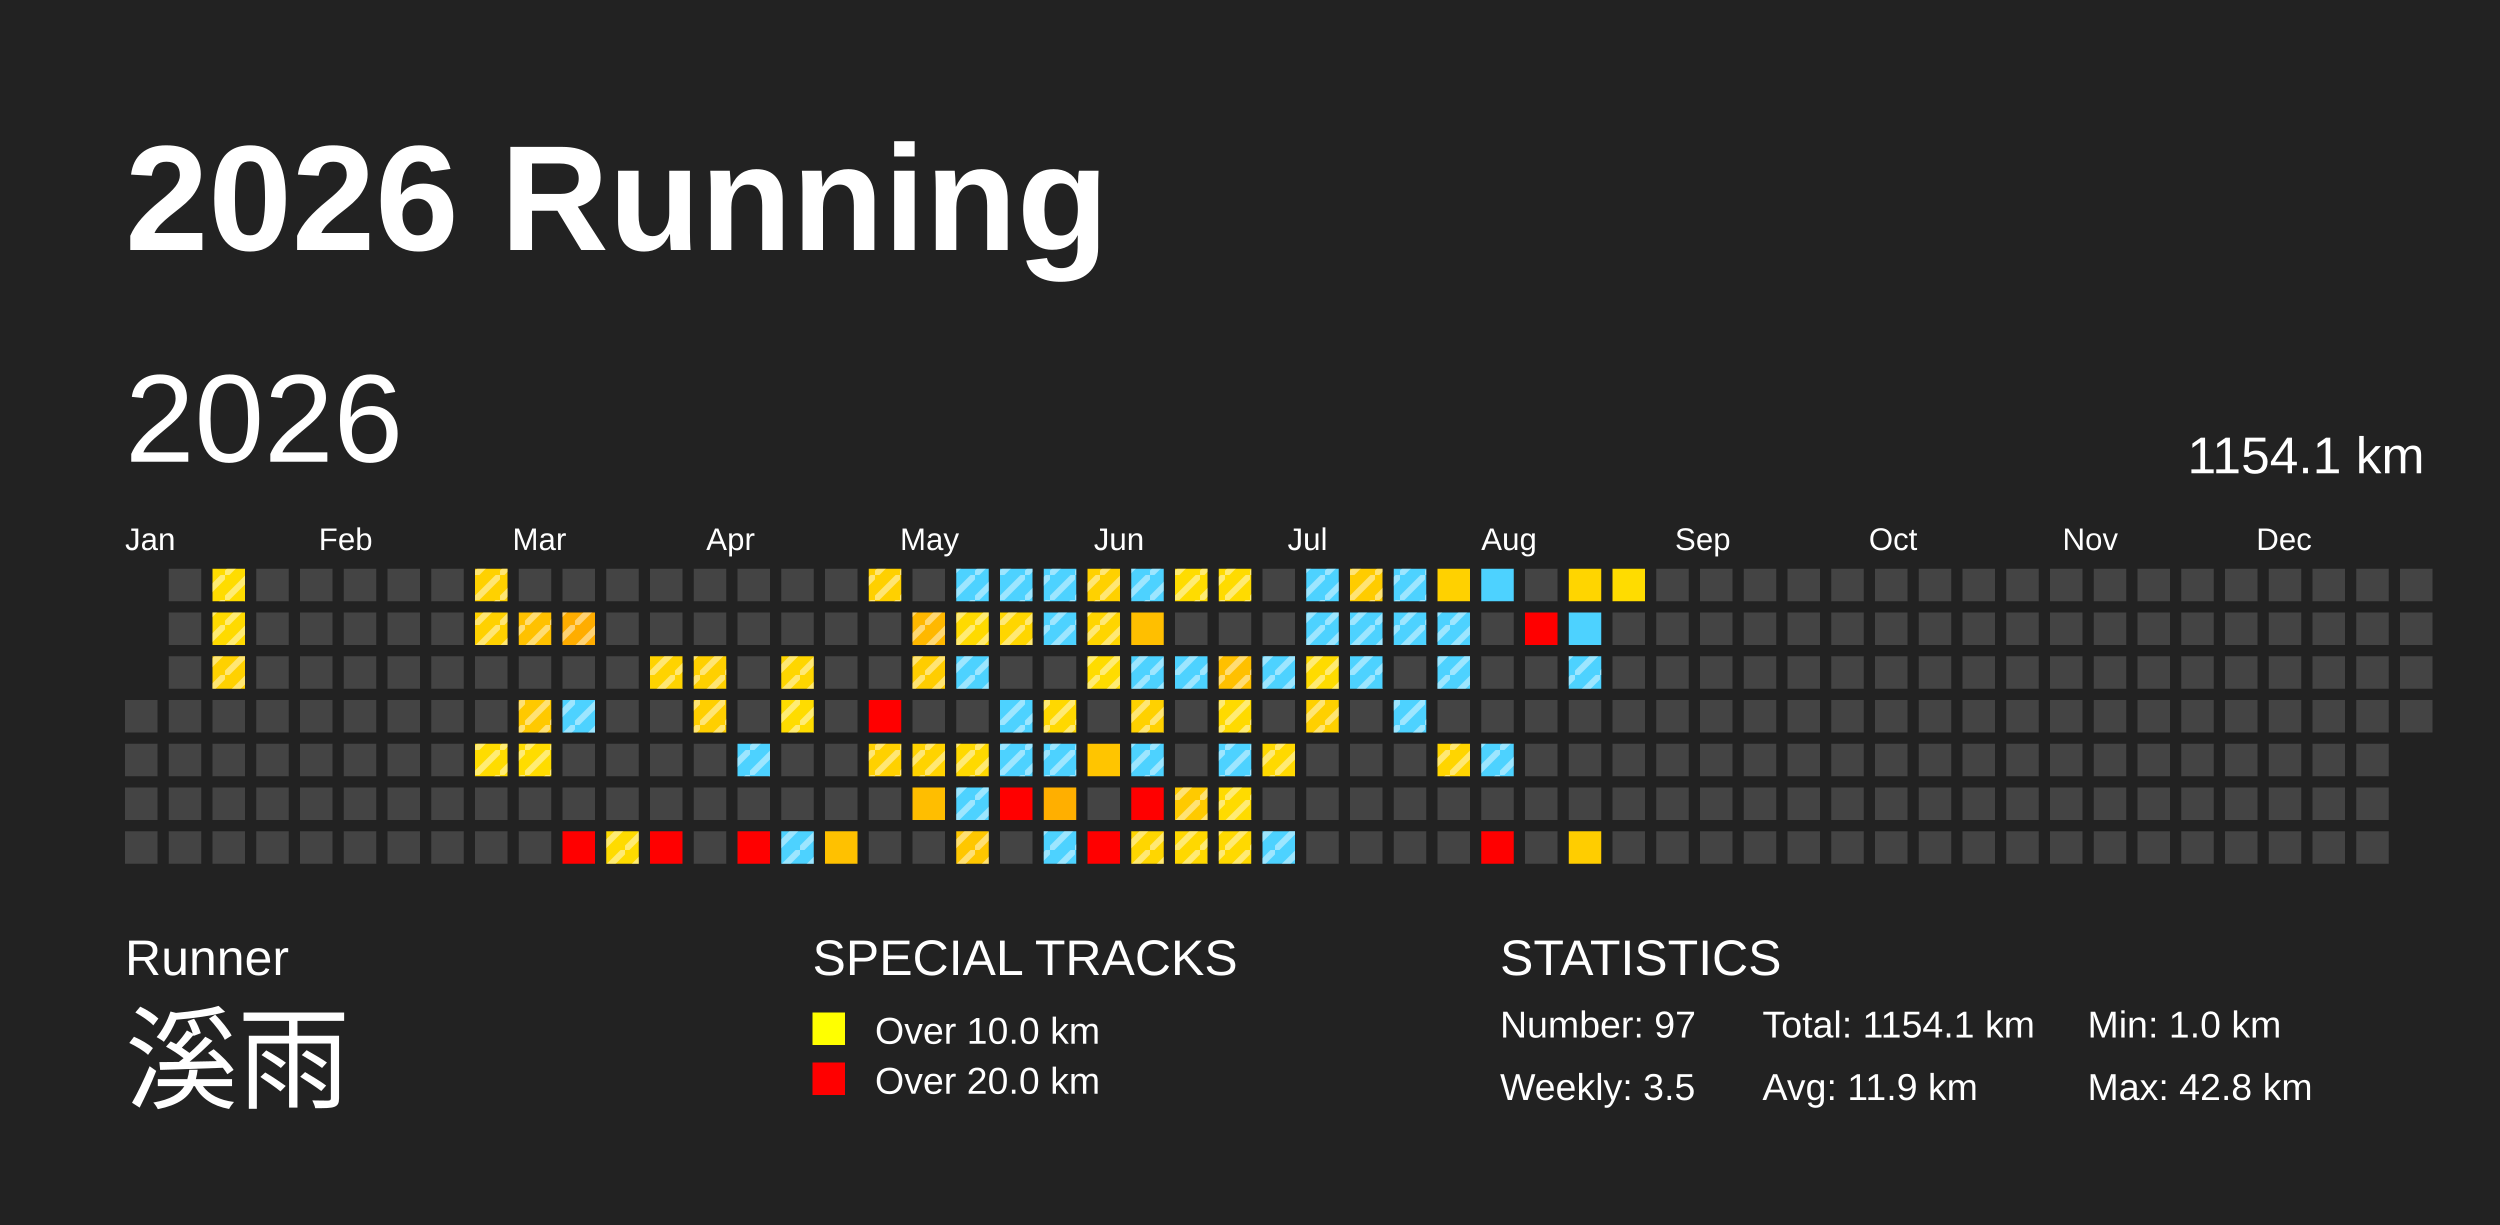
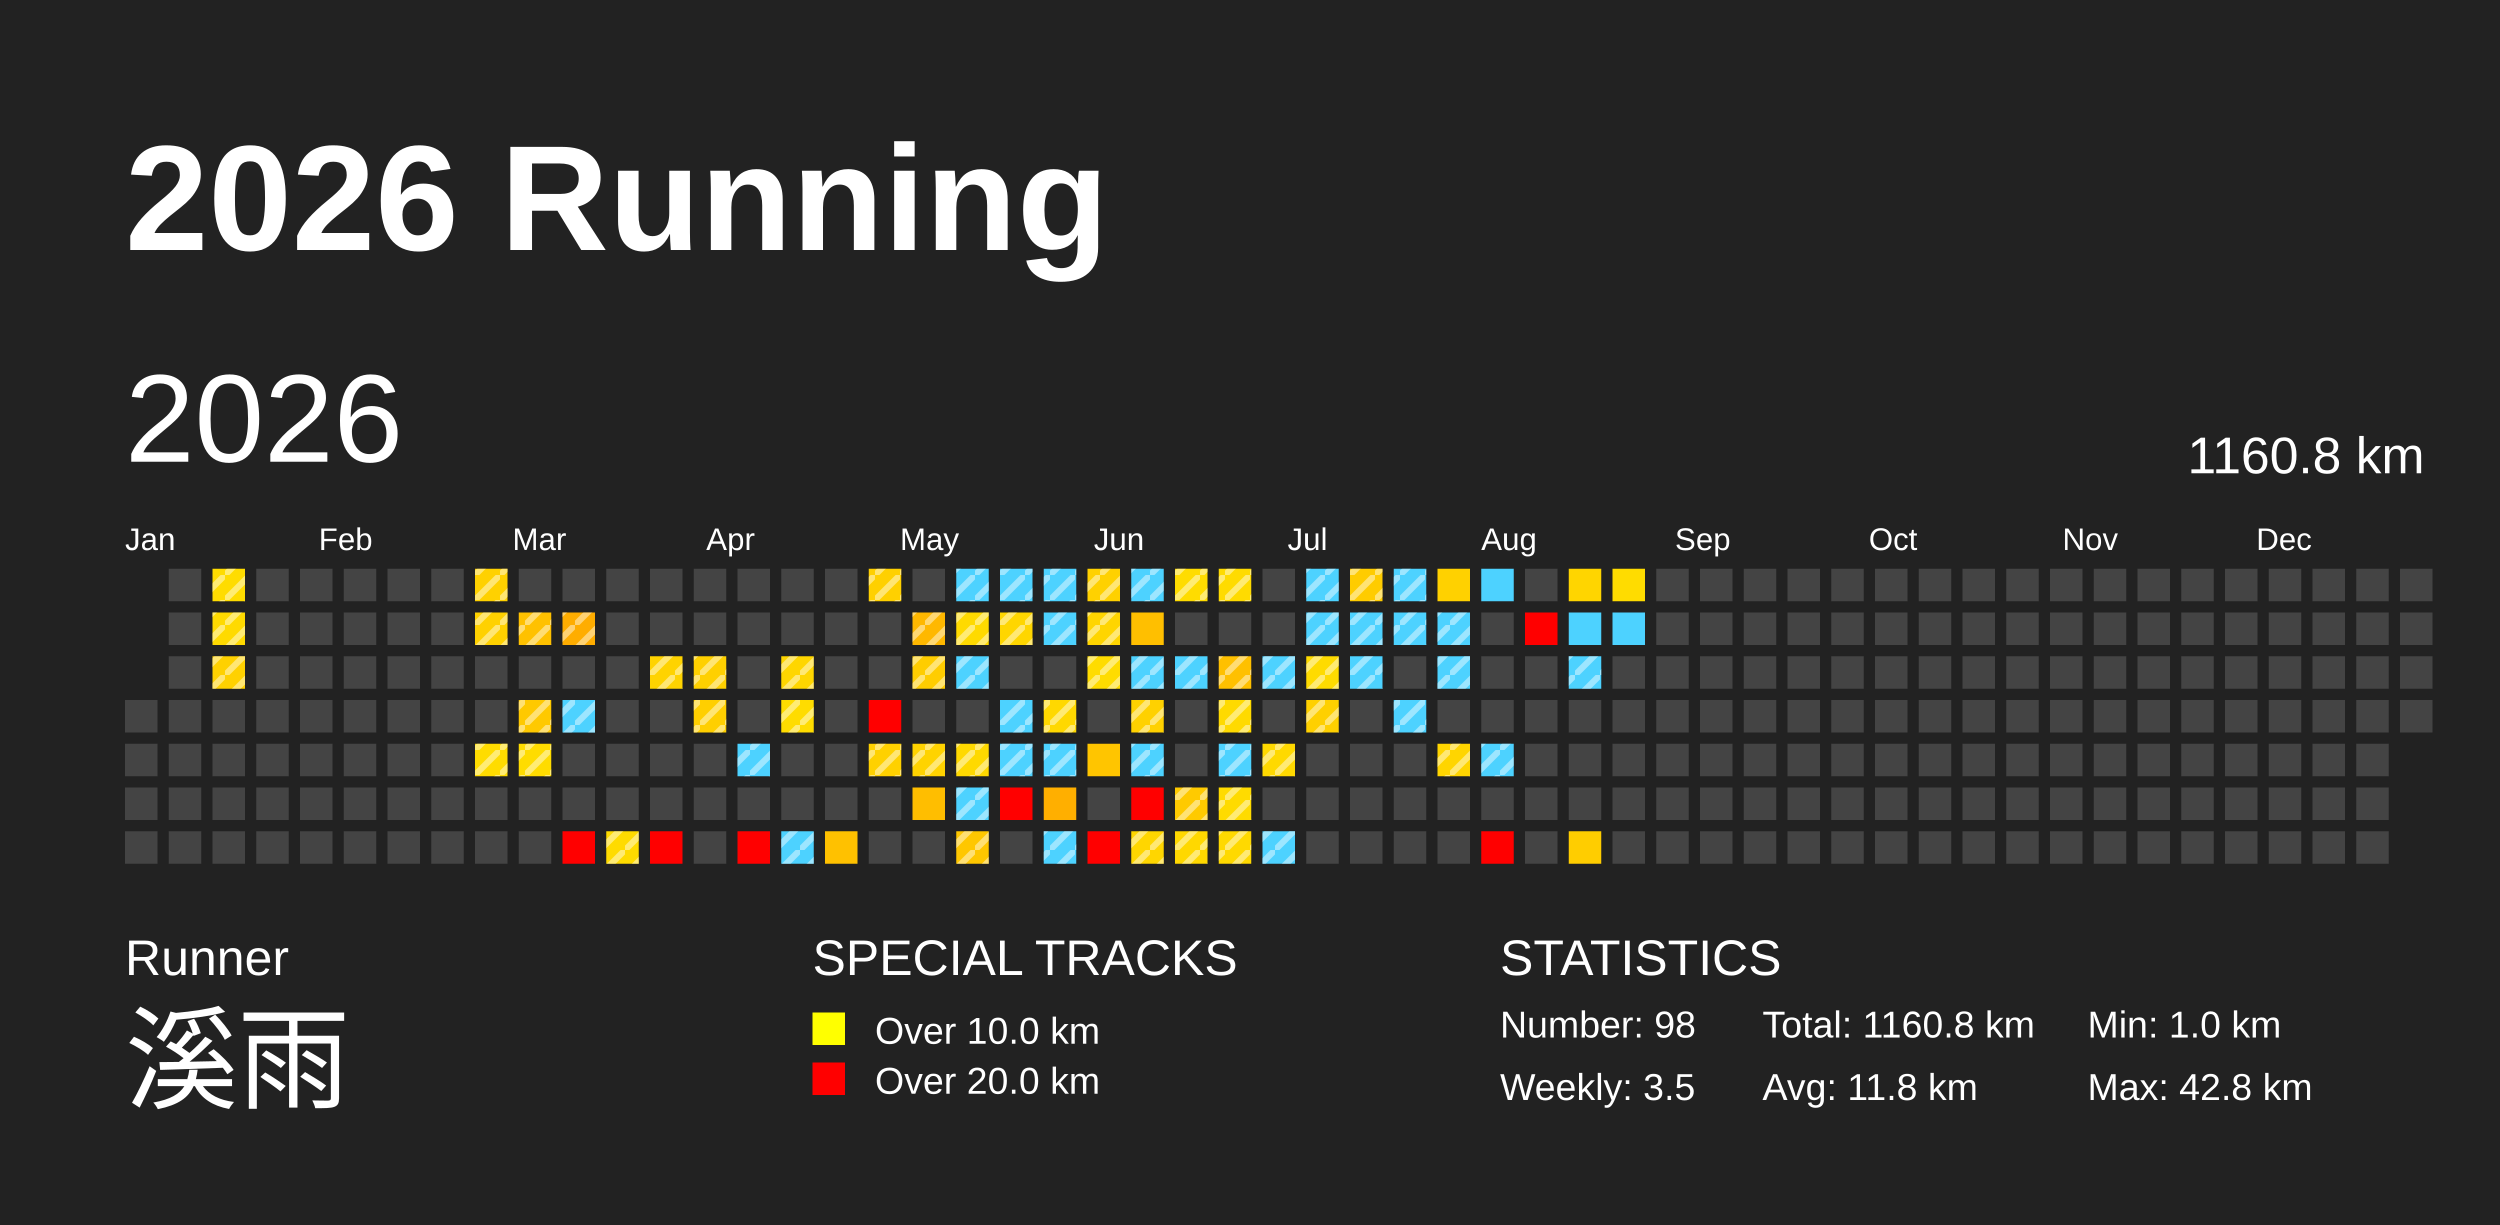
<svg xmlns="http://www.w3.org/2000/svg" baseProfile="full" height="98mm" version="1.1" viewBox="0,0,200,98" width="200mm">
  <defs>
    <pattern height="2" id="indoor-stripe" patternUnits="userSpaceOnUse" width="2">
      <line stroke="white" stroke-opacity="0.45" stroke-width="0.5" x1="0" x2="2" y1="2" y2="0" />
    </pattern>
  </defs>
  <rect fill="#222222" height="98" width="200" x="0" y="0" />
  <text fill="#FFFFFF" style="font-size:12px; font-family:Arial; font-weight:bold;" x="10" y="20">2026 Running</text>
  <text fill="#FFFFFF" style="font-size:4px; font-family:Arial" x="10" y="78">Runner</text>
  <text fill="#FFFFFF" style="font-size:9px; font-family:Arial" x="10" y="88">溪雨</text>
  <text fill="#FFFFFF" style="font-size:4px; font-family:Arial" x="65" y="78">SPECIAL TRACKS</text>
  <rect fill="yellow" height="2.6" width="2.6" x="65" y="81" />
  <text fill="#FFFFFF" style="font-size:3px; font-family:Arial" x="70" y="83.5">Over 10.0 km</text>
  <rect fill="red" height="2.6" width="2.6" x="65" y="85" />
  <text fill="#FFFFFF" style="font-size:3px; font-family:Arial" x="70" y="87.5">Over 20.0 km</text>
  <text fill="#FFFFFF" style="font-size:4px; font-family:Arial" x="120" y="78">STATISTICS</text>
-   <text fill="#FFFFFF" style="font-size:3px; font-family:Arial" x="120" y="83">Number: 97</text>
+   <text fill="#FFFFFF" style="font-size:3px; font-family:Arial" x="120" y="83">Number: 98</text>
  <text fill="#FFFFFF" style="font-size:3px; font-family:Arial" x="120" y="88">Weekly: 3.5</text>
-   <text fill="#FFFFFF" style="font-size:3px; font-family:Arial" x="141" y="83">Total: 1154.1 km</text>
-   <text fill="#FFFFFF" style="font-size:3px; font-family:Arial" x="141" y="88">Avg: 11.9 km</text>
+   <text fill="#FFFFFF" style="font-size:3px; font-family:Arial" x="141" y="83">Total: 1160.8 km</text>
+   <text fill="#FFFFFF" style="font-size:3px; font-family:Arial" x="141" y="88">Avg: 11.8 km</text>
  <text fill="#FFFFFF" style="font-size:3px; font-family:Arial" x="167" y="83">Min: 1.0 km</text>
  <text fill="#FFFFFF" style="font-size:3px; font-family:Arial" x="167" y="88">Max: 42.8 km</text>
  <text dominant-baseline="hanging" fill="#FFFFFF" style="font-size:10.0px; font-family:Arial;" x="10" y="30">2026</text>
-   <text dominant-baseline="hanging" fill="#FFFFFF" style="font-size:4.125px; font-family:Arial;" x="175" y="35">1154.1 km</text>
+   <text dominant-baseline="hanging" fill="#FFFFFF" style="font-size:4.125px; font-family:Arial;" x="175" y="35">1160.8 km</text>
  <text fill="#FFFFFF" style="font-size:2.5px; font-family:Arial" x="10.0" y="44">Jan</text>
  <text fill="#FFFFFF" style="font-size:2.5px; font-family:Arial" x="25.5" y="44">Feb</text>
  <text fill="#FFFFFF" style="font-size:2.5px; font-family:Arial" x="41.0" y="44">Mar</text>
  <text fill="#FFFFFF" style="font-size:2.5px; font-family:Arial" x="56.5" y="44">Apr</text>
  <text fill="#FFFFFF" style="font-size:2.5px; font-family:Arial" x="72.0" y="44">May</text>
  <text fill="#FFFFFF" style="font-size:2.5px; font-family:Arial" x="87.5" y="44">Jun</text>
  <text fill="#FFFFFF" style="font-size:2.5px; font-family:Arial" x="103.0" y="44">Jul</text>
  <text fill="#FFFFFF" style="font-size:2.5px; font-family:Arial" x="118.5" y="44">Aug</text>
  <text fill="#FFFFFF" style="font-size:2.5px; font-family:Arial" x="134.0" y="44">Sep</text>
  <text fill="#FFFFFF" style="font-size:2.5px; font-family:Arial" x="149.5" y="44">Oct</text>
  <text fill="#FFFFFF" style="font-size:2.5px; font-family:Arial" x="165.0" y="44">Nov</text>
  <text fill="#FFFFFF" style="font-size:2.5px; font-family:Arial" x="180.5" y="44">Dec</text>
  <rect fill="#444444" height="2.6" width="2.6" x="10.0" y="56.0" />
  <rect fill="#444444" height="2.6" width="2.6" x="10.0" y="59.5" />
  <rect fill="#444444" height="2.6" width="2.6" x="10.0" y="63.0" />
  <rect fill="#444444" height="2.6" width="2.6" x="10.0" y="66.5" />
  <rect fill="#444444" height="2.6" width="2.6" x="13.5" y="45.5" />
  <rect fill="#444444" height="2.6" width="2.6" x="13.5" y="49.0" />
  <rect fill="#444444" height="2.6" width="2.6" x="13.5" y="52.5" />
  <rect fill="#444444" height="2.6" width="2.6" x="13.5" y="56.0" />
  <rect fill="#444444" height="2.6" width="2.6" x="13.5" y="59.5" />
  <rect fill="#444444" height="2.6" width="2.6" x="13.5" y="63.0" />
  <rect fill="#444444" height="2.6" width="2.6" x="13.5" y="66.5" />
  <rect fill="#ffdc00" height="2.6" width="2.6" x="17.0" y="45.5" />
  <rect fill="url(#indoor-stripe)" height="2.6" style="pointer-events: none;" width="2.6" x="17.0" y="45.5" />
  <rect fill="#ffda00" height="2.6" width="2.6" x="17.0" y="49.0" />
  <rect fill="url(#indoor-stripe)" height="2.6" style="pointer-events: none;" width="2.6" x="17.0" y="49.0" />
  <rect fill="#ffd100" height="2.6" width="2.6" x="17.0" y="52.5" />
  <rect fill="url(#indoor-stripe)" height="2.6" style="pointer-events: none;" width="2.6" x="17.0" y="52.5" />
  <rect fill="#444444" height="2.6" width="2.6" x="17.0" y="56.0" />
  <rect fill="#444444" height="2.6" width="2.6" x="17.0" y="59.5" />
  <rect fill="#444444" height="2.6" width="2.6" x="17.0" y="63.0" />
  <rect fill="#444444" height="2.6" width="2.6" x="17.0" y="66.5" />
  <rect fill="#444444" height="2.6" width="2.6" x="20.5" y="45.5" />
  <rect fill="#444444" height="2.6" width="2.6" x="20.5" y="49.0" />
  <rect fill="#444444" height="2.6" width="2.6" x="20.5" y="52.5" />
  <rect fill="#444444" height="2.6" width="2.6" x="20.5" y="56.0" />
  <rect fill="#444444" height="2.6" width="2.6" x="20.5" y="59.5" />
  <rect fill="#444444" height="2.6" width="2.6" x="20.5" y="63.0" />
  <rect fill="#444444" height="2.6" width="2.6" x="20.5" y="66.5" />
  <rect fill="#444444" height="2.6" width="2.6" x="24.0" y="45.5" />
  <rect fill="#444444" height="2.6" width="2.6" x="24.0" y="49.0" />
  <rect fill="#444444" height="2.6" width="2.6" x="24.0" y="52.5" />
  <rect fill="#444444" height="2.6" width="2.6" x="24.0" y="56.0" />
  <rect fill="#444444" height="2.6" width="2.6" x="24.0" y="59.5" />
  <rect fill="#444444" height="2.6" width="2.6" x="24.0" y="63.0" />
  <rect fill="#444444" height="2.6" width="2.6" x="24.0" y="66.5" />
  <rect fill="#444444" height="2.6" width="2.6" x="27.5" y="45.5" />
  <rect fill="#444444" height="2.6" width="2.6" x="27.5" y="49.0" />
  <rect fill="#444444" height="2.6" width="2.6" x="27.5" y="52.5" />
  <rect fill="#444444" height="2.6" width="2.6" x="27.5" y="56.0" />
  <rect fill="#444444" height="2.6" width="2.6" x="27.5" y="59.5" />
  <rect fill="#444444" height="2.6" width="2.6" x="27.5" y="63.0" />
  <rect fill="#444444" height="2.6" width="2.6" x="27.5" y="66.5" />
  <rect fill="#444444" height="2.6" width="2.6" x="31.0" y="45.5" />
  <rect fill="#444444" height="2.6" width="2.6" x="31.0" y="49.0" />
  <rect fill="#444444" height="2.6" width="2.6" x="31.0" y="52.5" />
  <rect fill="#444444" height="2.6" width="2.6" x="31.0" y="56.0" />
  <rect fill="#444444" height="2.6" width="2.6" x="31.0" y="59.5" />
  <rect fill="#444444" height="2.6" width="2.6" x="31.0" y="63.0" />
  <rect fill="#444444" height="2.6" width="2.6" x="31.0" y="66.5" />
  <rect fill="#444444" height="2.6" width="2.6" x="34.5" y="45.5" />
  <rect fill="#444444" height="2.6" width="2.6" x="34.5" y="49.0" />
  <rect fill="#444444" height="2.6" width="2.6" x="34.5" y="52.5" />
  <rect fill="#444444" height="2.6" width="2.6" x="34.5" y="56.0" />
  <rect fill="#444444" height="2.6" width="2.6" x="34.5" y="59.5" />
  <rect fill="#444444" height="2.6" width="2.6" x="34.5" y="63.0" />
  <rect fill="#444444" height="2.6" width="2.6" x="34.5" y="66.5" />
  <rect fill="#ffd100" height="2.6" width="2.6" x="38.0" y="45.5" />
  <rect fill="url(#indoor-stripe)" height="2.6" style="pointer-events: none;" width="2.6" x="38.0" y="45.5" />
  <rect fill="#ffd100" height="2.6" width="2.6" x="38.0" y="49.0" />
  <rect fill="url(#indoor-stripe)" height="2.6" style="pointer-events: none;" width="2.6" x="38.0" y="49.0" />
  <rect fill="#444444" height="2.6" width="2.6" x="38.0" y="52.5" />
  <rect fill="#444444" height="2.6" width="2.6" x="38.0" y="56.0" />
  <rect fill="#ffdc00" height="2.6" width="2.6" x="38.0" y="59.5" />
  <rect fill="url(#indoor-stripe)" height="2.6" style="pointer-events: none;" width="2.6" x="38.0" y="59.5" />
  <rect fill="#444444" height="2.6" width="2.6" x="38.0" y="63.0" />
  <rect fill="#444444" height="2.6" width="2.6" x="38.0" y="66.5" />
  <rect fill="#444444" height="2.6" width="2.6" x="41.5" y="45.5" />
  <rect fill="#ffc100" height="2.6" width="2.6" x="41.5" y="49.0" />
  <rect fill="url(#indoor-stripe)" height="2.6" style="pointer-events: none;" width="2.6" x="41.5" y="49.0" />
  <rect fill="#444444" height="2.6" width="2.6" x="41.5" y="52.5" />
  <rect fill="#ffc900" height="2.6" width="2.6" x="41.5" y="56.0" />
  <rect fill="url(#indoor-stripe)" height="2.6" style="pointer-events: none;" width="2.6" x="41.5" y="56.0" />
  <rect fill="#ffdc00" height="2.6" width="2.6" x="41.5" y="59.5" />
  <rect fill="url(#indoor-stripe)" height="2.6" style="pointer-events: none;" width="2.6" x="41.5" y="59.5" />
  <rect fill="#444444" height="2.6" width="2.6" x="41.5" y="63.0" />
  <rect fill="#444444" height="2.6" width="2.6" x="41.5" y="66.5" />
  <rect fill="#444444" height="2.6" width="2.6" x="45.0" y="45.5" />
  <rect fill="#ffad00" height="2.6" width="2.6" x="45.0" y="49.0" />
  <rect fill="url(#indoor-stripe)" height="2.6" style="pointer-events: none;" width="2.6" x="45.0" y="49.0" />
  <rect fill="#444444" height="2.6" width="2.6" x="45.0" y="52.5" />
  <rect fill="#4dd2ff" height="2.6" width="2.6" x="45.0" y="56.0" />
  <rect fill="url(#indoor-stripe)" height="2.6" style="pointer-events: none;" width="2.6" x="45.0" y="56.0" />
  <rect fill="#444444" height="2.6" width="2.6" x="45.0" y="59.5" />
  <rect fill="#444444" height="2.6" width="2.6" x="45.0" y="63.0" />
  <rect fill="red" height="2.6" width="2.6" x="45.0" y="66.5" />
  <rect fill="#444444" height="2.6" width="2.6" x="48.5" y="45.5" />
  <rect fill="#444444" height="2.6" width="2.6" x="48.5" y="49.0" />
  <rect fill="#444444" height="2.6" width="2.6" x="48.5" y="52.5" />
  <rect fill="#444444" height="2.6" width="2.6" x="48.5" y="56.0" />
  <rect fill="#444444" height="2.6" width="2.6" x="48.5" y="59.5" />
  <rect fill="#444444" height="2.6" width="2.6" x="48.5" y="63.0" />
  <rect fill="#ffdb00" height="2.6" width="2.6" x="48.5" y="66.5" />
  <rect fill="url(#indoor-stripe)" height="2.6" style="pointer-events: none;" width="2.6" x="48.5" y="66.5" />
  <rect fill="#444444" height="2.6" width="2.6" x="52.0" y="45.5" />
  <rect fill="#444444" height="2.6" width="2.6" x="52.0" y="49.0" />
  <rect fill="#ffd300" height="2.6" width="2.6" x="52.0" y="52.5" />
  <rect fill="url(#indoor-stripe)" height="2.6" style="pointer-events: none;" width="2.6" x="52.0" y="52.5" />
  <rect fill="#444444" height="2.6" width="2.6" x="52.0" y="56.0" />
  <rect fill="#444444" height="2.6" width="2.6" x="52.0" y="59.5" />
  <rect fill="#444444" height="2.6" width="2.6" x="52.0" y="63.0" />
  <rect fill="red" height="2.6" width="2.6" x="52.0" y="66.5" />
  <rect fill="#444444" height="2.6" width="2.6" x="55.5" y="45.5" />
  <rect fill="#444444" height="2.6" width="2.6" x="55.5" y="49.0" />
  <rect fill="#ffd000" height="2.6" width="2.6" x="55.5" y="52.5" />
  <rect fill="url(#indoor-stripe)" height="2.6" style="pointer-events: none;" width="2.6" x="55.5" y="52.5" />
  <rect fill="#ffcf00" height="2.6" width="2.6" x="55.5" y="56.0" />
  <rect fill="url(#indoor-stripe)" height="2.6" style="pointer-events: none;" width="2.6" x="55.5" y="56.0" />
  <rect fill="#444444" height="2.6" width="2.6" x="55.5" y="59.5" />
  <rect fill="#444444" height="2.6" width="2.6" x="55.5" y="63.0" />
  <rect fill="#444444" height="2.6" width="2.6" x="55.5" y="66.5" />
  <rect fill="#444444" height="2.6" width="2.6" x="59.0" y="45.5" />
  <rect fill="#444444" height="2.6" width="2.6" x="59.0" y="49.0" />
  <rect fill="#444444" height="2.6" width="2.6" x="59.0" y="52.5" />
  <rect fill="#444444" height="2.6" width="2.6" x="59.0" y="56.0" />
  <rect fill="#4dd2ff" height="2.6" width="2.6" x="59.0" y="59.5" />
  <rect fill="url(#indoor-stripe)" height="2.6" style="pointer-events: none;" width="2.6" x="59.0" y="59.5" />
  <rect fill="#444444" height="2.6" width="2.6" x="59.0" y="63.0" />
  <rect fill="red" height="2.6" width="2.6" x="59.0" y="66.5" />
  <rect fill="#444444" height="2.6" width="2.6" x="62.5" y="45.5" />
  <rect fill="#444444" height="2.6" width="2.6" x="62.5" y="49.0" />
  <rect fill="#ffd600" height="2.6" width="2.6" x="62.5" y="52.5" />
  <rect fill="url(#indoor-stripe)" height="2.6" style="pointer-events: none;" width="2.6" x="62.5" y="52.5" />
  <rect fill="#ffdc00" height="2.6" width="2.6" x="62.5" y="56.0" />
  <rect fill="url(#indoor-stripe)" height="2.6" style="pointer-events: none;" width="2.6" x="62.5" y="56.0" />
  <rect fill="#444444" height="2.6" width="2.6" x="62.5" y="59.5" />
  <rect fill="#444444" height="2.6" width="2.6" x="62.5" y="63.0" />
  <rect fill="#4dd2ff" height="2.6" width="2.6" x="62.5" y="66.5" />
  <rect fill="url(#indoor-stripe)" height="2.6" style="pointer-events: none;" width="2.6" x="62.5" y="66.5" />
  <rect fill="#444444" height="2.6" width="2.6" x="66.0" y="45.5" />
  <rect fill="#444444" height="2.6" width="2.6" x="66.0" y="49.0" />
  <rect fill="#444444" height="2.6" width="2.6" x="66.0" y="52.5" />
  <rect fill="#444444" height="2.6" width="2.6" x="66.0" y="56.0" />
  <rect fill="#444444" height="2.6" width="2.6" x="66.0" y="59.5" />
  <rect fill="#444444" height="2.6" width="2.6" x="66.0" y="63.0" />
  <rect fill="#ffc100" height="2.6" width="2.6" x="66.0" y="66.5" />
  <rect fill="#ffd000" height="2.6" width="2.6" x="69.5" y="45.5" />
  <rect fill="url(#indoor-stripe)" height="2.6" style="pointer-events: none;" width="2.6" x="69.5" y="45.5" />
  <rect fill="#444444" height="2.6" width="2.6" x="69.5" y="49.0" />
  <rect fill="#444444" height="2.6" width="2.6" x="69.5" y="52.5" />
  <rect fill="red" height="2.6" width="2.6" x="69.5" y="56.0" />
  <rect fill="#ffd100" height="2.6" width="2.6" x="69.5" y="59.5" />
  <rect fill="url(#indoor-stripe)" height="2.6" style="pointer-events: none;" width="2.6" x="69.5" y="59.5" />
  <rect fill="#444444" height="2.6" width="2.6" x="69.5" y="63.0" />
  <rect fill="#444444" height="2.6" width="2.6" x="69.5" y="66.5" />
  <rect fill="#444444" height="2.6" width="2.6" x="73.0" y="45.5" />
  <rect fill="#ffb800" height="2.6" width="2.6" x="73.0" y="49.0" />
  <rect fill="url(#indoor-stripe)" height="2.6" style="pointer-events: none;" width="2.6" x="73.0" y="49.0" />
  <rect fill="#ffcd00" height="2.6" width="2.6" x="73.0" y="52.5" />
  <rect fill="url(#indoor-stripe)" height="2.6" style="pointer-events: none;" width="2.6" x="73.0" y="52.5" />
  <rect fill="#444444" height="2.6" width="2.6" x="73.0" y="56.0" />
  <rect fill="#ffd300" height="2.6" width="2.6" x="73.0" y="59.5" />
  <rect fill="url(#indoor-stripe)" height="2.6" style="pointer-events: none;" width="2.6" x="73.0" y="59.5" />
  <rect fill="#ffbe00" height="2.6" width="2.6" x="73.0" y="63.0" />
  <rect fill="#444444" height="2.6" width="2.6" x="73.0" y="66.5" />
  <rect fill="#4dd2ff" height="2.6" width="2.6" x="76.5" y="45.5" />
  <rect fill="url(#indoor-stripe)" height="2.6" style="pointer-events: none;" width="2.6" x="76.5" y="45.5" />
  <rect fill="#ffda00" height="2.6" width="2.6" x="76.5" y="49.0" />
  <rect fill="url(#indoor-stripe)" height="2.6" style="pointer-events: none;" width="2.6" x="76.5" y="49.0" />
  <rect fill="#4dd2ff" height="2.6" width="2.6" x="76.5" y="52.5" />
  <rect fill="url(#indoor-stripe)" height="2.6" style="pointer-events: none;" width="2.6" x="76.5" y="52.5" />
  <rect fill="#444444" height="2.6" width="2.6" x="76.5" y="56.0" />
  <rect fill="#ffd900" height="2.6" width="2.6" x="76.5" y="59.5" />
  <rect fill="url(#indoor-stripe)" height="2.6" style="pointer-events: none;" width="2.6" x="76.5" y="59.5" />
  <rect fill="#4dd2ff" height="2.6" width="2.6" x="76.5" y="63.0" />
  <rect fill="url(#indoor-stripe)" height="2.6" style="pointer-events: none;" width="2.6" x="76.5" y="63.0" />
  <rect fill="#ffc700" height="2.6" width="2.6" x="76.5" y="66.5" />
  <rect fill="url(#indoor-stripe)" height="2.6" style="pointer-events: none;" width="2.6" x="76.5" y="66.5" />
  <rect fill="#4dd2ff" height="2.6" width="2.6" x="80.0" y="45.5" />
  <rect fill="url(#indoor-stripe)" height="2.6" style="pointer-events: none;" width="2.6" x="80.0" y="45.5" />
  <rect fill="#ffd600" height="2.6" width="2.6" x="80.0" y="49.0" />
  <rect fill="url(#indoor-stripe)" height="2.6" style="pointer-events: none;" width="2.6" x="80.0" y="49.0" />
  <rect fill="#444444" height="2.6" width="2.6" x="80.0" y="52.5" />
  <rect fill="#4dd2ff" height="2.6" width="2.6" x="80.0" y="56.0" />
  <rect fill="url(#indoor-stripe)" height="2.6" style="pointer-events: none;" width="2.6" x="80.0" y="56.0" />
  <rect fill="#4dd2ff" height="2.6" width="2.6" x="80.0" y="59.5" />
  <rect fill="url(#indoor-stripe)" height="2.6" style="pointer-events: none;" width="2.6" x="80.0" y="59.5" />
  <rect fill="red" height="2.6" width="2.6" x="80.0" y="63.0" />
  <rect fill="#444444" height="2.6" width="2.6" x="80.0" y="66.5" />
  <rect fill="#4dd2ff" height="2.6" width="2.6" x="83.5" y="45.5" />
  <rect fill="url(#indoor-stripe)" height="2.6" style="pointer-events: none;" width="2.6" x="83.5" y="45.5" />
  <rect fill="#4dd2ff" height="2.6" width="2.6" x="83.5" y="49.0" />
  <rect fill="url(#indoor-stripe)" height="2.6" style="pointer-events: none;" width="2.6" x="83.5" y="49.0" />
  <rect fill="#444444" height="2.6" width="2.6" x="83.5" y="52.5" />
  <rect fill="#ffd800" height="2.6" width="2.6" x="83.5" y="56.0" />
  <rect fill="url(#indoor-stripe)" height="2.6" style="pointer-events: none;" width="2.6" x="83.5" y="56.0" />
  <rect fill="#4dd2ff" height="2.6" width="2.6" x="83.5" y="59.5" />
  <rect fill="url(#indoor-stripe)" height="2.6" style="pointer-events: none;" width="2.6" x="83.5" y="59.5" />
  <rect fill="#ffaf00" height="2.6" width="2.6" x="83.5" y="63.0" />
  <rect fill="#4dd2ff" height="2.6" width="2.6" x="83.5" y="66.5" />
  <rect fill="url(#indoor-stripe)" height="2.6" style="pointer-events: none;" width="2.6" x="83.5" y="66.5" />
  <rect fill="#ffd100" height="2.6" width="2.6" x="87.0" y="45.5" />
  <rect fill="url(#indoor-stripe)" height="2.6" style="pointer-events: none;" width="2.6" x="87.0" y="45.5" />
  <rect fill="#ffd500" height="2.6" width="2.6" x="87.0" y="49.0" />
  <rect fill="url(#indoor-stripe)" height="2.6" style="pointer-events: none;" width="2.6" x="87.0" y="49.0" />
  <rect fill="#ffdc00" height="2.6" width="2.6" x="87.0" y="52.5" />
  <rect fill="url(#indoor-stripe)" height="2.6" style="pointer-events: none;" width="2.6" x="87.0" y="52.5" />
  <rect fill="#444444" height="2.6" width="2.6" x="87.0" y="56.0" />
  <rect fill="#ffc500" height="2.6" width="2.6" x="87.0" y="59.5" />
  <rect fill="#444444" height="2.6" width="2.6" x="87.0" y="63.0" />
  <rect fill="red" height="2.6" width="2.6" x="87.0" y="66.5" />
  <rect fill="#4dd2ff" height="2.6" width="2.6" x="90.5" y="45.5" />
  <rect fill="url(#indoor-stripe)" height="2.6" style="pointer-events: none;" width="2.6" x="90.5" y="45.5" />
  <rect fill="#ffbf00" height="2.6" width="2.6" x="90.5" y="49.0" />
  <rect fill="#4dd2ff" height="2.6" width="2.6" x="90.5" y="52.5" />
  <rect fill="url(#indoor-stripe)" height="2.6" style="pointer-events: none;" width="2.6" x="90.5" y="52.5" />
  <rect fill="#ffd100" height="2.6" width="2.6" x="90.5" y="56.0" />
  <rect fill="url(#indoor-stripe)" height="2.6" style="pointer-events: none;" width="2.6" x="90.5" y="56.0" />
  <rect fill="#4dd2ff" height="2.6" width="2.6" x="90.5" y="59.5" />
  <rect fill="url(#indoor-stripe)" height="2.6" style="pointer-events: none;" width="2.6" x="90.5" y="59.5" />
  <rect fill="red" height="2.6" width="2.6" x="90.5" y="63.0" />
  <rect fill="#ffd600" height="2.6" width="2.6" x="90.5" y="66.5" />
  <rect fill="url(#indoor-stripe)" height="2.6" style="pointer-events: none;" width="2.6" x="90.5" y="66.5" />
  <rect fill="#ffdc00" height="2.6" width="2.6" x="94.0" y="45.5" />
  <rect fill="url(#indoor-stripe)" height="2.6" style="pointer-events: none;" width="2.6" x="94.0" y="45.5" />
  <rect fill="#444444" height="2.6" width="2.6" x="94.0" y="49.0" />
  <rect fill="#4dd2ff" height="2.6" width="2.6" x="94.0" y="52.5" />
  <rect fill="url(#indoor-stripe)" height="2.6" style="pointer-events: none;" width="2.6" x="94.0" y="52.5" />
  <rect fill="#444444" height="2.6" width="2.6" x="94.0" y="56.0" />
  <rect fill="#444444" height="2.6" width="2.6" x="94.0" y="59.5" />
  <rect fill="#ffca00" height="2.6" width="2.6" x="94.0" y="63.0" />
  <rect fill="url(#indoor-stripe)" height="2.6" style="pointer-events: none;" width="2.6" x="94.0" y="63.0" />
  <rect fill="#ffd800" height="2.6" width="2.6" x="94.0" y="66.5" />
  <rect fill="url(#indoor-stripe)" height="2.6" style="pointer-events: none;" width="2.6" x="94.0" y="66.5" />
  <rect fill="#ffdb00" height="2.6" width="2.6" x="97.5" y="45.5" />
  <rect fill="url(#indoor-stripe)" height="2.6" style="pointer-events: none;" width="2.6" x="97.5" y="45.5" />
  <rect fill="#444444" height="2.6" width="2.6" x="97.5" y="49.0" />
  <rect fill="#ffc000" height="2.6" width="2.6" x="97.5" y="52.5" />
  <rect fill="url(#indoor-stripe)" height="2.6" style="pointer-events: none;" width="2.6" x="97.5" y="52.5" />
  <rect fill="#ffda00" height="2.6" width="2.6" x="97.5" y="56.0" />
  <rect fill="url(#indoor-stripe)" height="2.6" style="pointer-events: none;" width="2.6" x="97.5" y="56.0" />
  <rect fill="#4dd2ff" height="2.6" width="2.6" x="97.5" y="59.5" />
  <rect fill="url(#indoor-stripe)" height="2.6" style="pointer-events: none;" width="2.6" x="97.5" y="59.5" />
  <rect fill="#ffdb00" height="2.6" width="2.6" x="97.5" y="63.0" />
  <rect fill="url(#indoor-stripe)" height="2.6" style="pointer-events: none;" width="2.6" x="97.5" y="63.0" />
  <rect fill="#ffd900" height="2.6" width="2.6" x="97.5" y="66.5" />
  <rect fill="url(#indoor-stripe)" height="2.6" style="pointer-events: none;" width="2.6" x="97.5" y="66.5" />
  <rect fill="#444444" height="2.6" width="2.6" x="101.0" y="45.5" />
  <rect fill="#444444" height="2.6" width="2.6" x="101.0" y="49.0" />
  <rect fill="#4dd2ff" height="2.6" width="2.6" x="101.0" y="52.5" />
  <rect fill="url(#indoor-stripe)" height="2.6" style="pointer-events: none;" width="2.6" x="101.0" y="52.5" />
  <rect fill="#444444" height="2.6" width="2.6" x="101.0" y="56.0" />
  <rect fill="#ffd900" height="2.6" width="2.6" x="101.0" y="59.5" />
  <rect fill="url(#indoor-stripe)" height="2.6" style="pointer-events: none;" width="2.6" x="101.0" y="59.5" />
  <rect fill="#444444" height="2.6" width="2.6" x="101.0" y="63.0" />
  <rect fill="#4dd2ff" height="2.6" width="2.6" x="101.0" y="66.5" />
  <rect fill="url(#indoor-stripe)" height="2.6" style="pointer-events: none;" width="2.6" x="101.0" y="66.5" />
  <rect fill="#4dd2ff" height="2.6" width="2.6" x="104.5" y="45.5" />
  <rect fill="url(#indoor-stripe)" height="2.6" style="pointer-events: none;" width="2.6" x="104.5" y="45.5" />
  <rect fill="#4dd2ff" height="2.6" width="2.6" x="104.5" y="49.0" />
  <rect fill="url(#indoor-stripe)" height="2.6" style="pointer-events: none;" width="2.6" x="104.5" y="49.0" />
  <rect fill="#ffdb00" height="2.6" width="2.6" x="104.5" y="52.5" />
  <rect fill="url(#indoor-stripe)" height="2.6" style="pointer-events: none;" width="2.6" x="104.5" y="52.5" />
  <rect fill="#ffd000" height="2.6" width="2.6" x="104.5" y="56.0" />
  <rect fill="url(#indoor-stripe)" height="2.6" style="pointer-events: none;" width="2.6" x="104.5" y="56.0" />
  <rect fill="#444444" height="2.6" width="2.6" x="104.5" y="59.5" />
  <rect fill="#444444" height="2.6" width="2.6" x="104.5" y="63.0" />
  <rect fill="#444444" height="2.6" width="2.6" x="104.5" y="66.5" />
  <rect fill="#ffcc00" height="2.6" width="2.6" x="108.0" y="45.5" />
  <rect fill="url(#indoor-stripe)" height="2.6" style="pointer-events: none;" width="2.6" x="108.0" y="45.5" />
  <rect fill="#4dd2ff" height="2.6" width="2.6" x="108.0" y="49.0" />
  <rect fill="url(#indoor-stripe)" height="2.6" style="pointer-events: none;" width="2.6" x="108.0" y="49.0" />
  <rect fill="#4dd2ff" height="2.6" width="2.6" x="108.0" y="52.5" />
  <rect fill="url(#indoor-stripe)" height="2.6" style="pointer-events: none;" width="2.6" x="108.0" y="52.5" />
  <rect fill="#444444" height="2.6" width="2.6" x="108.0" y="56.0" />
  <rect fill="#444444" height="2.6" width="2.6" x="108.0" y="59.5" />
  <rect fill="#444444" height="2.6" width="2.6" x="108.0" y="63.0" />
  <rect fill="#444444" height="2.6" width="2.6" x="108.0" y="66.5" />
  <rect fill="#4dd2ff" height="2.6" width="2.6" x="111.5" y="45.5" />
  <rect fill="url(#indoor-stripe)" height="2.6" style="pointer-events: none;" width="2.6" x="111.5" y="45.5" />
  <rect fill="#4dd2ff" height="2.6" width="2.6" x="111.5" y="49.0" />
  <rect fill="url(#indoor-stripe)" height="2.6" style="pointer-events: none;" width="2.6" x="111.5" y="49.0" />
  <rect fill="#444444" height="2.6" width="2.6" x="111.5" y="52.5" />
  <rect fill="#4dd2ff" height="2.6" width="2.6" x="111.5" y="56.0" />
  <rect fill="url(#indoor-stripe)" height="2.6" style="pointer-events: none;" width="2.6" x="111.5" y="56.0" />
  <rect fill="#444444" height="2.6" width="2.6" x="111.5" y="59.5" />
  <rect fill="#444444" height="2.6" width="2.6" x="111.5" y="63.0" />
  <rect fill="#444444" height="2.6" width="2.6" x="111.5" y="66.5" />
  <rect fill="#ffd100" height="2.6" width="2.6" x="115.0" y="45.5" />
  <rect fill="#4dd2ff" height="2.6" width="2.6" x="115.0" y="49.0" />
  <rect fill="url(#indoor-stripe)" height="2.6" style="pointer-events: none;" width="2.6" x="115.0" y="49.0" />
  <rect fill="#4dd2ff" height="2.6" width="2.6" x="115.0" y="52.5" />
  <rect fill="url(#indoor-stripe)" height="2.6" style="pointer-events: none;" width="2.6" x="115.0" y="52.5" />
  <rect fill="#444444" height="2.6" width="2.6" x="115.0" y="56.0" />
  <rect fill="#ffd500" height="2.6" width="2.6" x="115.0" y="59.5" />
  <rect fill="url(#indoor-stripe)" height="2.6" style="pointer-events: none;" width="2.6" x="115.0" y="59.5" />
  <rect fill="#444444" height="2.6" width="2.6" x="115.0" y="63.0" />
  <rect fill="#444444" height="2.6" width="2.6" x="115.0" y="66.5" />
  <rect fill="#4dd2ff" height="2.6" width="2.6" x="118.5" y="45.5" />
  <rect fill="#444444" height="2.6" width="2.6" x="118.5" y="49.0" />
  <rect fill="#444444" height="2.6" width="2.6" x="118.5" y="52.5" />
  <rect fill="#444444" height="2.6" width="2.6" x="118.5" y="56.0" />
  <rect fill="#4dd2ff" height="2.6" width="2.6" x="118.5" y="59.5" />
  <rect fill="url(#indoor-stripe)" height="2.6" style="pointer-events: none;" width="2.6" x="118.5" y="59.5" />
  <rect fill="#444444" height="2.6" width="2.6" x="118.5" y="63.0" />
  <rect fill="red" height="2.6" width="2.6" x="118.5" y="66.5" />
  <rect fill="#444444" height="2.6" width="2.6" x="122.0" y="45.5" />
  <rect fill="red" height="2.6" width="2.6" x="122.0" y="49.0" />
  <rect fill="#444444" height="2.6" width="2.6" x="122.0" y="52.5" />
  <rect fill="#444444" height="2.6" width="2.6" x="122.0" y="56.0" />
  <rect fill="#444444" height="2.6" width="2.6" x="122.0" y="59.5" />
  <rect fill="#444444" height="2.6" width="2.6" x="122.0" y="63.0" />
  <rect fill="#444444" height="2.6" width="2.6" x="122.0" y="66.5" />
  <rect fill="#ffd500" height="2.6" width="2.6" x="125.5" y="45.5" />
  <rect fill="#4dd2ff" height="2.6" width="2.6" x="125.5" y="49.0" />
  <rect fill="#4dd2ff" height="2.6" width="2.6" x="125.5" y="52.5" />
  <rect fill="url(#indoor-stripe)" height="2.6" style="pointer-events: none;" width="2.6" x="125.5" y="52.5" />
  <rect fill="#444444" height="2.6" width="2.6" x="125.5" y="56.0" />
  <rect fill="#444444" height="2.6" width="2.6" x="125.5" y="59.5" />
  <rect fill="#444444" height="2.6" width="2.6" x="125.5" y="63.0" />
  <rect fill="#ffcd00" height="2.6" width="2.6" x="125.5" y="66.5" />
  <rect fill="#ffdc00" height="2.6" width="2.6" x="129.0" y="45.5" />
-   <rect fill="#444444" height="2.6" width="2.6" x="129.0" y="49.0" />
+   <rect fill="#4dd2ff" height="2.6" width="2.6" x="129.0" y="49.0" />
  <rect fill="#444444" height="2.6" width="2.6" x="129.0" y="52.5" />
  <rect fill="#444444" height="2.6" width="2.6" x="129.0" y="56.0" />
  <rect fill="#444444" height="2.6" width="2.6" x="129.0" y="59.5" />
  <rect fill="#444444" height="2.6" width="2.6" x="129.0" y="63.0" />
  <rect fill="#444444" height="2.6" width="2.6" x="129.0" y="66.5" />
  <rect fill="#444444" height="2.6" width="2.6" x="132.5" y="45.5" />
  <rect fill="#444444" height="2.6" width="2.6" x="132.5" y="49.0" />
  <rect fill="#444444" height="2.6" width="2.6" x="132.5" y="52.5" />
  <rect fill="#444444" height="2.6" width="2.6" x="132.5" y="56.0" />
  <rect fill="#444444" height="2.6" width="2.6" x="132.5" y="59.5" />
  <rect fill="#444444" height="2.6" width="2.6" x="132.5" y="63.0" />
  <rect fill="#444444" height="2.6" width="2.6" x="132.5" y="66.5" />
  <rect fill="#444444" height="2.6" width="2.6" x="136.0" y="45.5" />
  <rect fill="#444444" height="2.6" width="2.6" x="136.0" y="49.0" />
  <rect fill="#444444" height="2.6" width="2.6" x="136.0" y="52.5" />
  <rect fill="#444444" height="2.6" width="2.6" x="136.0" y="56.0" />
  <rect fill="#444444" height="2.6" width="2.6" x="136.0" y="59.5" />
  <rect fill="#444444" height="2.6" width="2.6" x="136.0" y="63.0" />
  <rect fill="#444444" height="2.6" width="2.6" x="136.0" y="66.5" />
  <rect fill="#444444" height="2.6" width="2.6" x="139.5" y="45.5" />
  <rect fill="#444444" height="2.6" width="2.6" x="139.5" y="49.0" />
  <rect fill="#444444" height="2.6" width="2.6" x="139.5" y="52.5" />
  <rect fill="#444444" height="2.6" width="2.6" x="139.5" y="56.0" />
  <rect fill="#444444" height="2.6" width="2.6" x="139.5" y="59.5" />
  <rect fill="#444444" height="2.6" width="2.6" x="139.5" y="63.0" />
  <rect fill="#444444" height="2.6" width="2.6" x="139.5" y="66.5" />
  <rect fill="#444444" height="2.6" width="2.6" x="143.0" y="45.5" />
  <rect fill="#444444" height="2.6" width="2.6" x="143.0" y="49.0" />
  <rect fill="#444444" height="2.6" width="2.6" x="143.0" y="52.5" />
  <rect fill="#444444" height="2.6" width="2.6" x="143.0" y="56.0" />
  <rect fill="#444444" height="2.6" width="2.6" x="143.0" y="59.5" />
  <rect fill="#444444" height="2.6" width="2.6" x="143.0" y="63.0" />
  <rect fill="#444444" height="2.6" width="2.6" x="143.0" y="66.5" />
  <rect fill="#444444" height="2.6" width="2.6" x="146.5" y="45.5" />
  <rect fill="#444444" height="2.6" width="2.6" x="146.5" y="49.0" />
  <rect fill="#444444" height="2.6" width="2.6" x="146.5" y="52.5" />
  <rect fill="#444444" height="2.6" width="2.6" x="146.5" y="56.0" />
  <rect fill="#444444" height="2.6" width="2.6" x="146.5" y="59.5" />
  <rect fill="#444444" height="2.6" width="2.6" x="146.5" y="63.0" />
  <rect fill="#444444" height="2.6" width="2.6" x="146.5" y="66.5" />
  <rect fill="#444444" height="2.6" width="2.6" x="150.0" y="45.5" />
  <rect fill="#444444" height="2.6" width="2.6" x="150.0" y="49.0" />
  <rect fill="#444444" height="2.6" width="2.6" x="150.0" y="52.5" />
  <rect fill="#444444" height="2.6" width="2.6" x="150.0" y="56.0" />
  <rect fill="#444444" height="2.6" width="2.6" x="150.0" y="59.5" />
  <rect fill="#444444" height="2.6" width="2.6" x="150.0" y="63.0" />
  <rect fill="#444444" height="2.6" width="2.6" x="150.0" y="66.5" />
  <rect fill="#444444" height="2.6" width="2.6" x="153.5" y="45.5" />
  <rect fill="#444444" height="2.6" width="2.6" x="153.5" y="49.0" />
  <rect fill="#444444" height="2.6" width="2.6" x="153.5" y="52.5" />
  <rect fill="#444444" height="2.6" width="2.6" x="153.5" y="56.0" />
  <rect fill="#444444" height="2.6" width="2.6" x="153.5" y="59.5" />
  <rect fill="#444444" height="2.6" width="2.6" x="153.5" y="63.0" />
  <rect fill="#444444" height="2.6" width="2.6" x="153.5" y="66.5" />
  <rect fill="#444444" height="2.6" width="2.6" x="157.0" y="45.5" />
  <rect fill="#444444" height="2.6" width="2.6" x="157.0" y="49.0" />
  <rect fill="#444444" height="2.6" width="2.6" x="157.0" y="52.5" />
  <rect fill="#444444" height="2.6" width="2.6" x="157.0" y="56.0" />
  <rect fill="#444444" height="2.6" width="2.6" x="157.0" y="59.5" />
  <rect fill="#444444" height="2.6" width="2.6" x="157.0" y="63.0" />
  <rect fill="#444444" height="2.6" width="2.6" x="157.0" y="66.5" />
  <rect fill="#444444" height="2.6" width="2.6" x="160.5" y="45.5" />
  <rect fill="#444444" height="2.6" width="2.6" x="160.5" y="49.0" />
  <rect fill="#444444" height="2.6" width="2.6" x="160.5" y="52.5" />
  <rect fill="#444444" height="2.6" width="2.6" x="160.5" y="56.0" />
  <rect fill="#444444" height="2.6" width="2.6" x="160.5" y="59.5" />
  <rect fill="#444444" height="2.6" width="2.6" x="160.5" y="63.0" />
  <rect fill="#444444" height="2.6" width="2.6" x="160.5" y="66.5" />
  <rect fill="#444444" height="2.6" width="2.6" x="164.0" y="45.5" />
  <rect fill="#444444" height="2.6" width="2.6" x="164.0" y="49.0" />
  <rect fill="#444444" height="2.6" width="2.6" x="164.0" y="52.5" />
  <rect fill="#444444" height="2.6" width="2.6" x="164.0" y="56.0" />
  <rect fill="#444444" height="2.6" width="2.6" x="164.0" y="59.5" />
  <rect fill="#444444" height="2.6" width="2.6" x="164.0" y="63.0" />
  <rect fill="#444444" height="2.6" width="2.6" x="164.0" y="66.5" />
  <rect fill="#444444" height="2.6" width="2.6" x="167.5" y="45.5" />
  <rect fill="#444444" height="2.6" width="2.6" x="167.5" y="49.0" />
  <rect fill="#444444" height="2.6" width="2.6" x="167.5" y="52.5" />
  <rect fill="#444444" height="2.6" width="2.6" x="167.5" y="56.0" />
  <rect fill="#444444" height="2.6" width="2.6" x="167.5" y="59.5" />
  <rect fill="#444444" height="2.6" width="2.6" x="167.5" y="63.0" />
  <rect fill="#444444" height="2.6" width="2.6" x="167.5" y="66.5" />
  <rect fill="#444444" height="2.6" width="2.6" x="171.0" y="45.5" />
  <rect fill="#444444" height="2.6" width="2.6" x="171.0" y="49.0" />
  <rect fill="#444444" height="2.6" width="2.6" x="171.0" y="52.5" />
  <rect fill="#444444" height="2.6" width="2.6" x="171.0" y="56.0" />
  <rect fill="#444444" height="2.6" width="2.6" x="171.0" y="59.5" />
  <rect fill="#444444" height="2.6" width="2.6" x="171.0" y="63.0" />
  <rect fill="#444444" height="2.6" width="2.6" x="171.0" y="66.5" />
  <rect fill="#444444" height="2.6" width="2.6" x="174.5" y="45.5" />
  <rect fill="#444444" height="2.6" width="2.6" x="174.5" y="49.0" />
  <rect fill="#444444" height="2.6" width="2.6" x="174.5" y="52.5" />
  <rect fill="#444444" height="2.6" width="2.6" x="174.5" y="56.0" />
  <rect fill="#444444" height="2.6" width="2.6" x="174.5" y="59.5" />
  <rect fill="#444444" height="2.6" width="2.6" x="174.5" y="63.0" />
  <rect fill="#444444" height="2.6" width="2.6" x="174.5" y="66.5" />
  <rect fill="#444444" height="2.6" width="2.6" x="178.0" y="45.5" />
  <rect fill="#444444" height="2.6" width="2.6" x="178.0" y="49.0" />
  <rect fill="#444444" height="2.6" width="2.6" x="178.0" y="52.5" />
  <rect fill="#444444" height="2.6" width="2.6" x="178.0" y="56.0" />
  <rect fill="#444444" height="2.6" width="2.6" x="178.0" y="59.5" />
  <rect fill="#444444" height="2.6" width="2.6" x="178.0" y="63.0" />
  <rect fill="#444444" height="2.6" width="2.6" x="178.0" y="66.5" />
  <rect fill="#444444" height="2.6" width="2.6" x="181.5" y="45.5" />
  <rect fill="#444444" height="2.6" width="2.6" x="181.5" y="49.0" />
  <rect fill="#444444" height="2.6" width="2.6" x="181.5" y="52.5" />
  <rect fill="#444444" height="2.6" width="2.6" x="181.5" y="56.0" />
  <rect fill="#444444" height="2.6" width="2.6" x="181.5" y="59.5" />
  <rect fill="#444444" height="2.6" width="2.6" x="181.5" y="63.0" />
  <rect fill="#444444" height="2.6" width="2.6" x="181.5" y="66.5" />
  <rect fill="#444444" height="2.6" width="2.6" x="185.0" y="45.5" />
  <rect fill="#444444" height="2.6" width="2.6" x="185.0" y="49.0" />
  <rect fill="#444444" height="2.6" width="2.6" x="185.0" y="52.5" />
  <rect fill="#444444" height="2.6" width="2.6" x="185.0" y="56.0" />
  <rect fill="#444444" height="2.6" width="2.6" x="185.0" y="59.5" />
  <rect fill="#444444" height="2.6" width="2.6" x="185.0" y="63.0" />
  <rect fill="#444444" height="2.6" width="2.6" x="185.0" y="66.5" />
  <rect fill="#444444" height="2.6" width="2.6" x="188.5" y="45.5" />
  <rect fill="#444444" height="2.6" width="2.6" x="188.5" y="49.0" />
  <rect fill="#444444" height="2.6" width="2.6" x="188.5" y="52.5" />
  <rect fill="#444444" height="2.6" width="2.6" x="188.5" y="56.0" />
  <rect fill="#444444" height="2.6" width="2.6" x="188.5" y="59.5" />
  <rect fill="#444444" height="2.6" width="2.6" x="188.5" y="63.0" />
  <rect fill="#444444" height="2.6" width="2.6" x="188.5" y="66.5" />
  <rect fill="#444444" height="2.6" width="2.6" x="192.0" y="45.5" />
  <rect fill="#444444" height="2.6" width="2.6" x="192.0" y="49.0" />
  <rect fill="#444444" height="2.6" width="2.6" x="192.0" y="52.5" />
  <rect fill="#444444" height="2.6" width="2.6" x="192.0" y="56.0" />
</svg>
